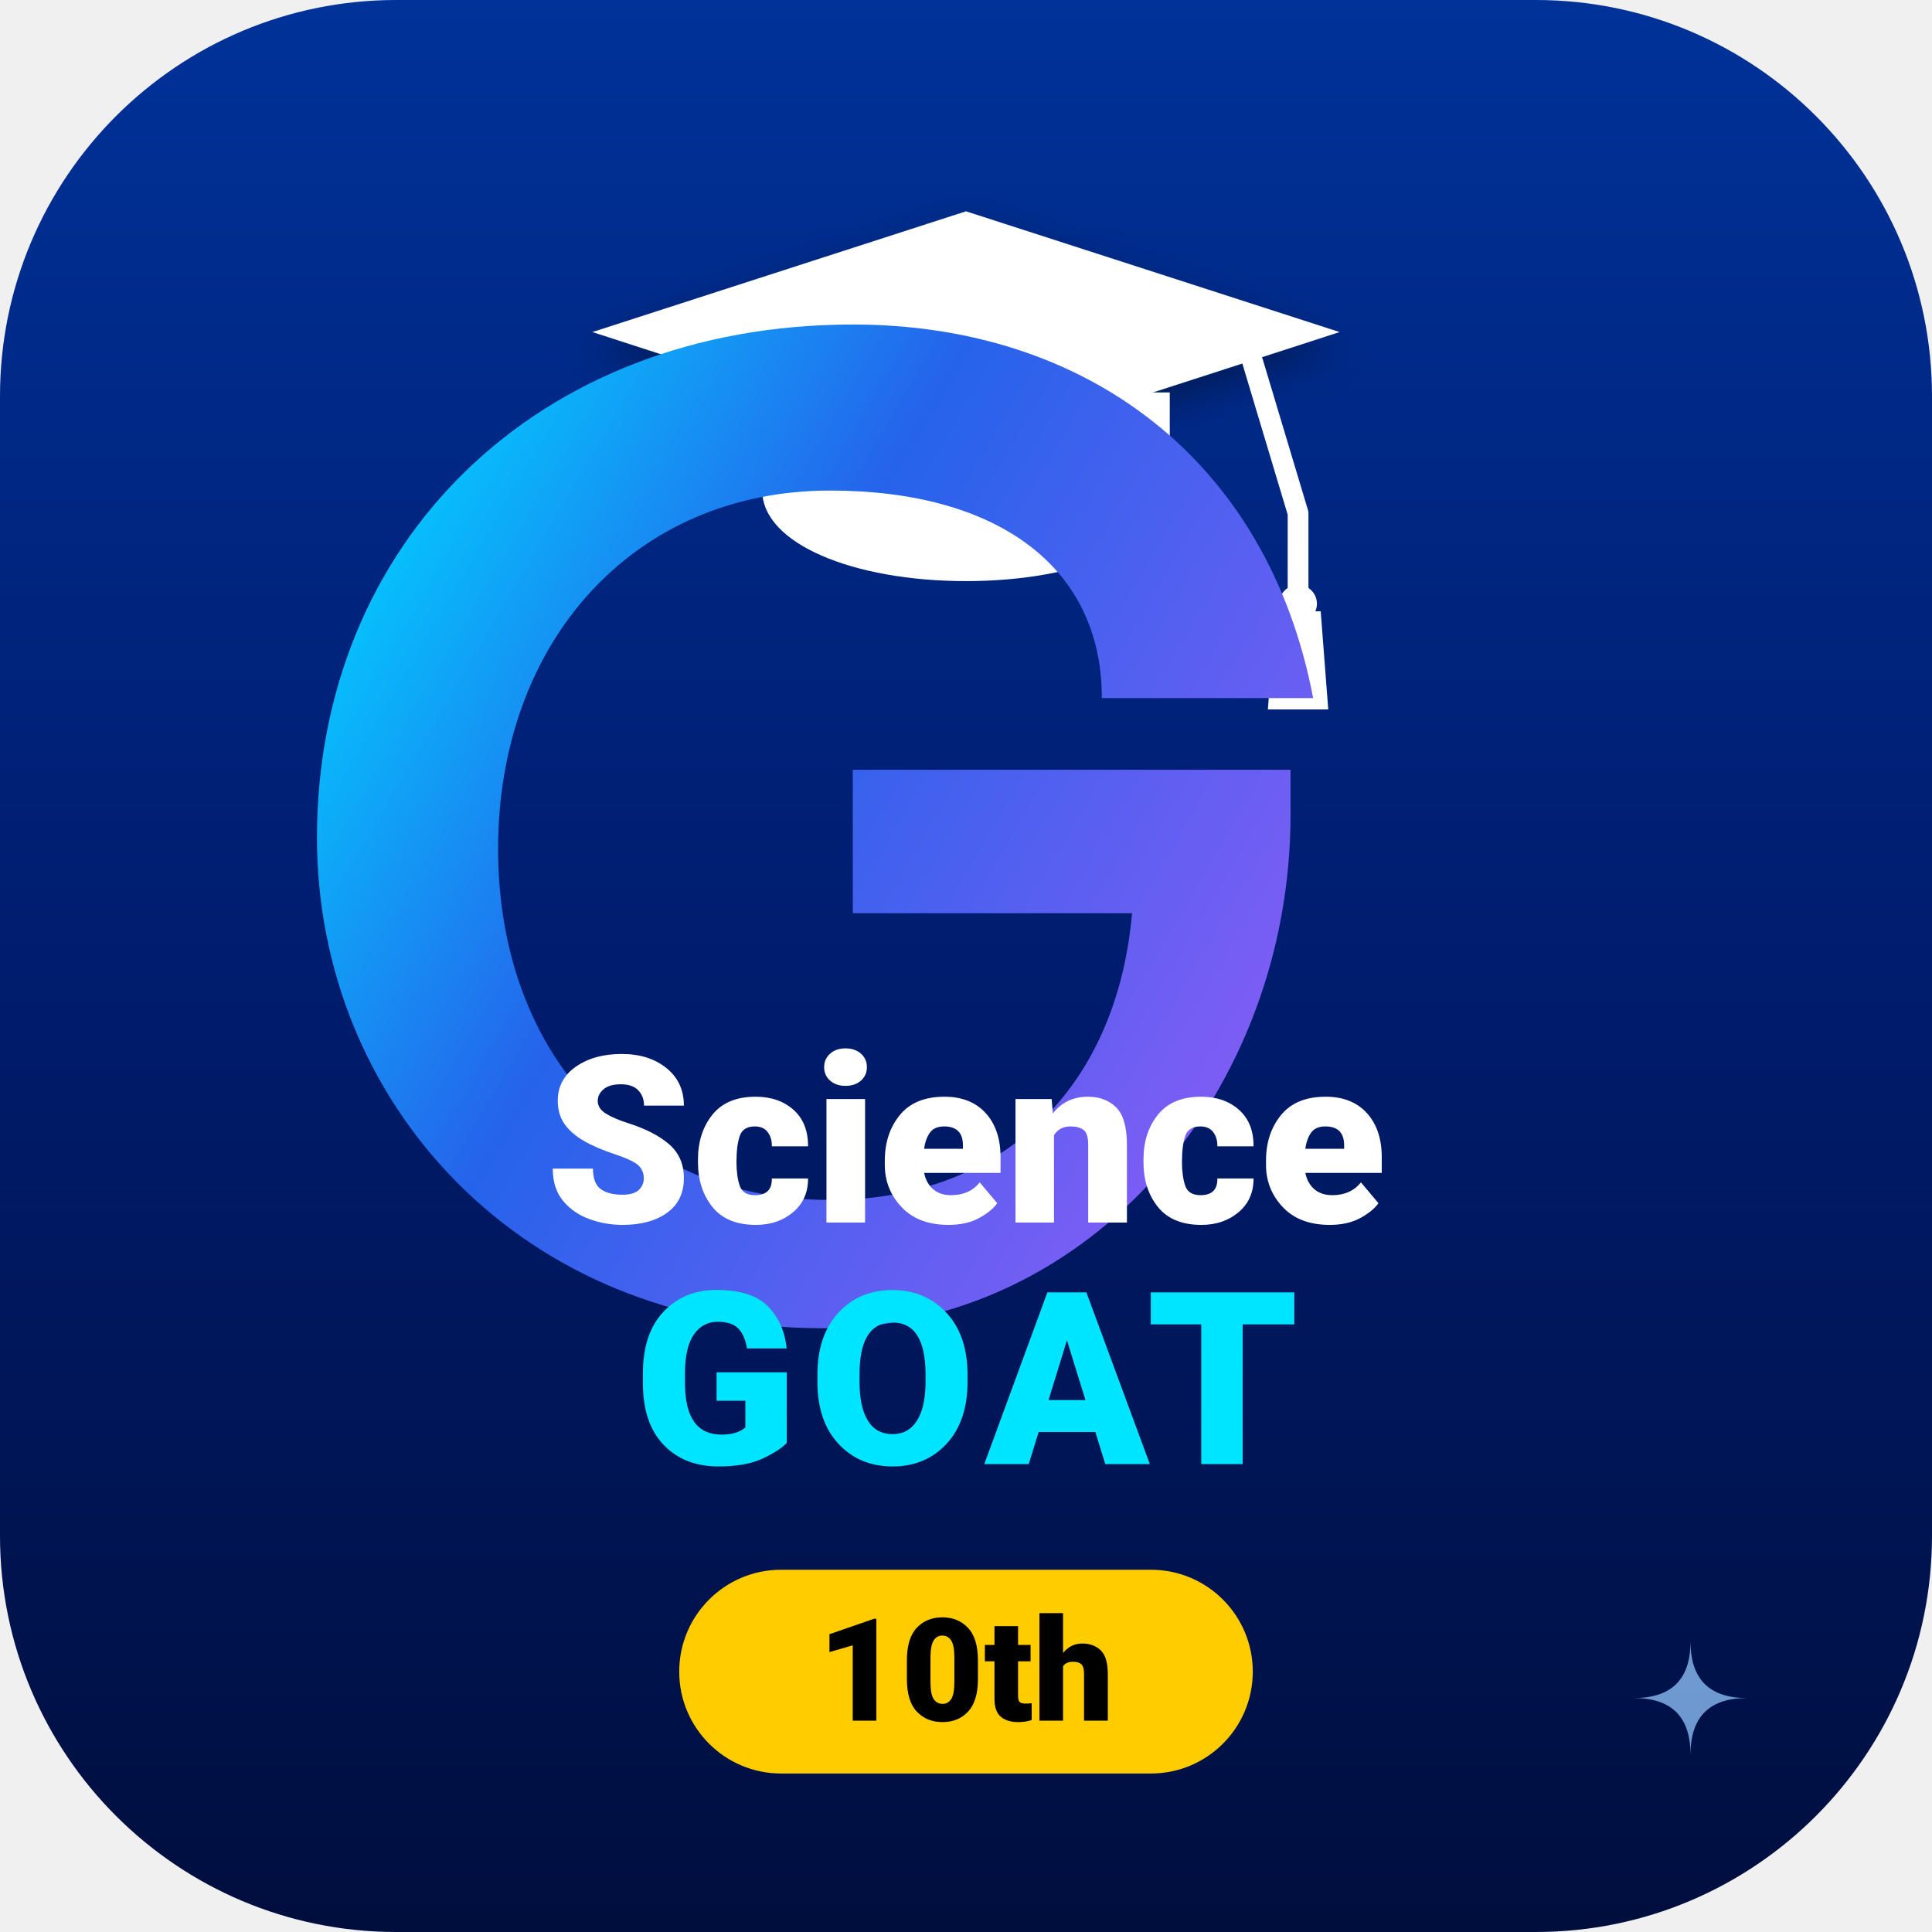
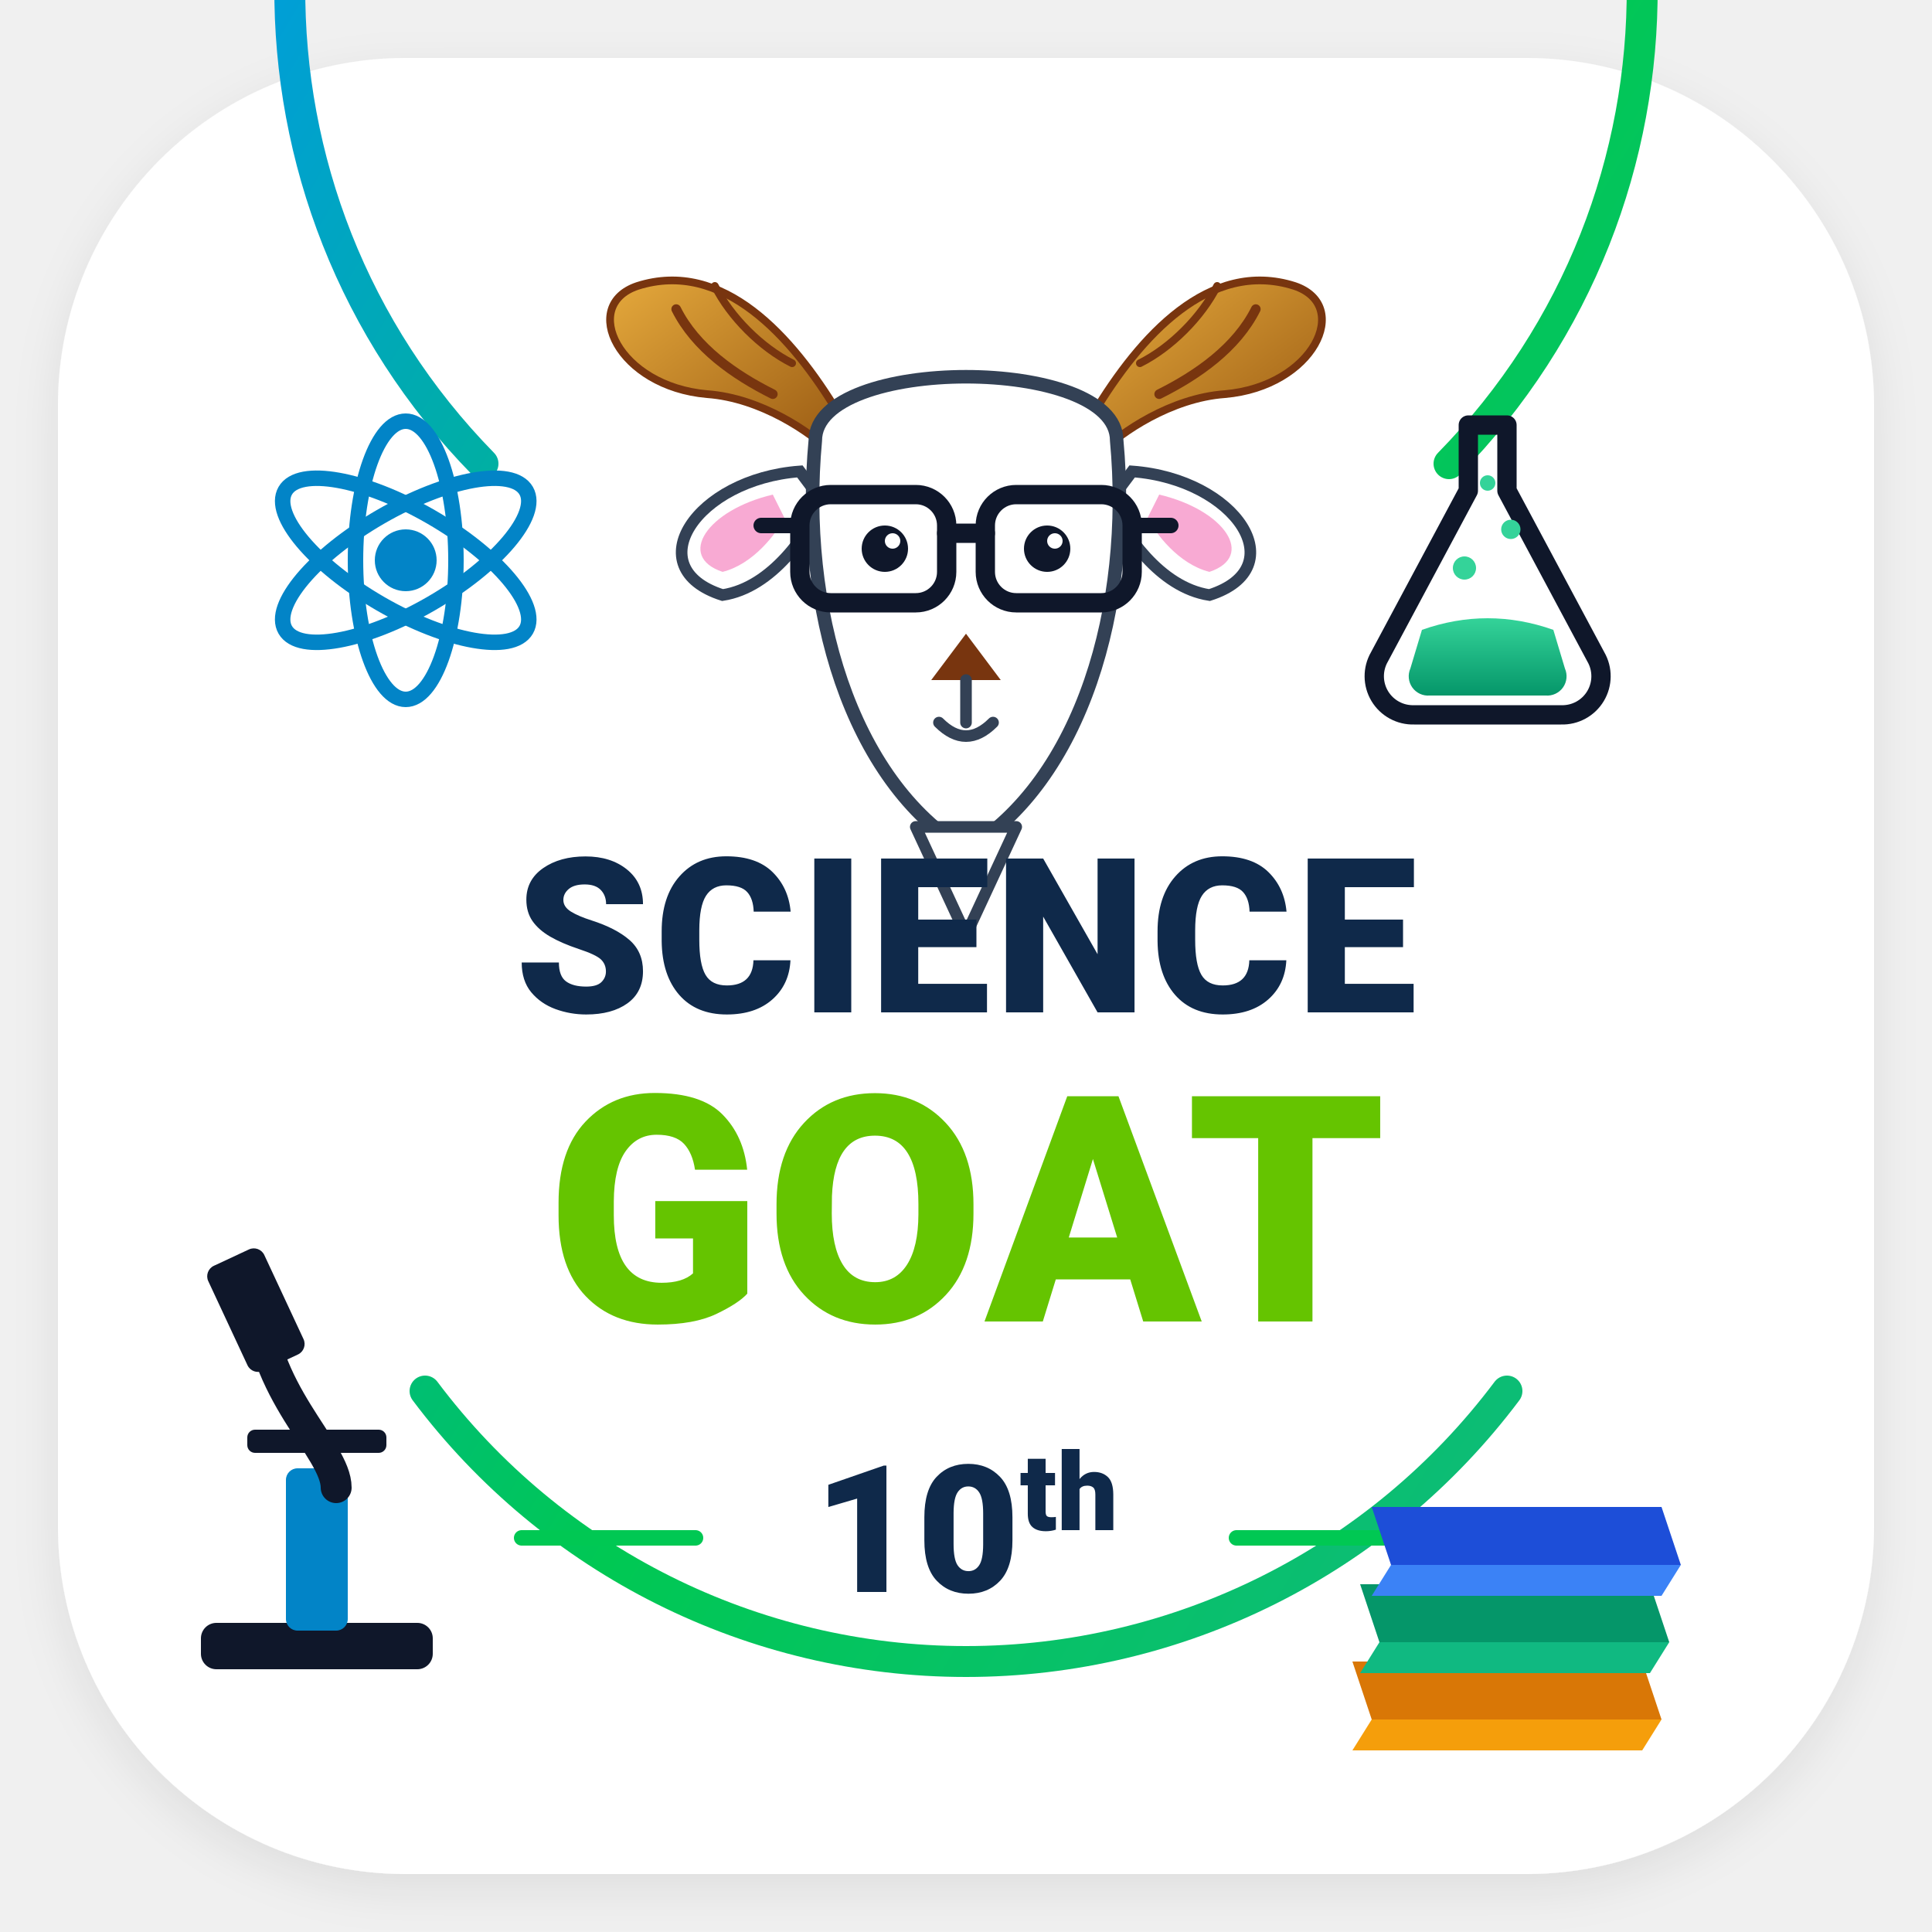
- <svg xmlns="http://www.w3.org/2000/svg" viewBox="0 0 512 512" width="512" height="512">
+ <svg xmlns="http://www.w3.org/2000/svg" viewBox="0 0 500 500" width="100%" height="100%">
  <defs>
-     <linearGradient id="bgGrad" x1="0%" y1="0%" x2="0%" y2="100%">
-       <stop offset="0%" stop-color="#003299" />
-       <stop offset="50%" stop-color="#001C6E" />
-       <stop offset="100%" stop-color="#000E3D" />
+     <linearGradient id="ringGrad" x1="0%" y1="0%" x2="100%" y2="100%">
+       <stop offset="0%" stop-color="#0092FF" />
+       <stop offset="60%" stop-color="#00C853" />
+       <stop offset="100%" stop-color="#10B981" />
    </linearGradient>
-     <linearGradient id="gGrad" x1="0%" y1="20%" x2="100%" y2="80%">
-       <stop offset="0%" stop-color="#00D2FF" />
-       <stop offset="40%" stop-color="#2563EB" />
-       <stop offset="100%" stop-color="#8B5CF6" />
+     <linearGradient id="flaskGrad" x1="0%" y1="0%" x2="0%" y2="100%">
+       <stop offset="0%" stop-color="#34D399" />
+       <stop offset="100%" stop-color="#059669" />
    </linearGradient>
-     <filter id="dropShadow" x="-20%" y="-20%" width="140%" height="140%">
-       <feDropShadow dx="0" dy="4" stdDeviation="5" flood-color="#000000" flood-opacity="0.35" />
+     <linearGradient id="hornGrad" x1="0%" y1="0%" x2="100%" y2="100%">
+       <stop offset="0%" stop-color="#E5A93C" />
+       <stop offset="100%" stop-color="#9A5B13" />
+     </linearGradient>
+     <filter id="shadow" x="-10%" y="-10%" width="120%" height="120%">
+       <feDropShadow dx="0" dy="4" stdDeviation="6" flood-opacity="0.08" />
    </filter>
  </defs>
-   <rect width="512" height="512" rx="105" fill="url(#bgGrad)" />
-   <g transform="translate(0, 8)">
-     <polygon points="256,48 355,80 256,112 157,80" fill="#FFFFFF" filter="url(#dropShadow)" />
-     <path d="M 202,96 L 202,122 C 202,136 226,146 256,146 C 286,146 310,136 310,122 L 310,96 Z" fill="#FFFFFF" />
-     <path d="M 332,88 L 344,128 L 344,152" stroke="#FFFFFF" stroke-width="5.5" stroke-linecap="round" stroke-linejoin="round" fill="none" />
-     <circle cx="344" cy="152" r="5" fill="#FFFFFF" />
-     <path d="M 338,154 L 350,154 L 352,180 L 336,180 Z" fill="#FFFFFF" />
+   <rect x="15" y="15" width="470" height="470" rx="90" fill="#FFFFFF" filter="url(#shadow)" />
+   <path d="M 125,120 A 175,175 0 1,1 375,120 M 390,360 A 175,175 0 0,1 110,360" fill="none" stroke="url(#ringGrad)" stroke-width="8" stroke-linecap="round" />
+   <g transform="translate(65, 105)">
+     <ellipse cx="40" cy="40" rx="36" ry="13" transform="rotate(30 40 40)" fill="none" stroke="#0284C7" stroke-width="4" />
+     <ellipse cx="40" cy="40" rx="36" ry="13" transform="rotate(-30 40 40)" fill="none" stroke="#0284C7" stroke-width="4" />
+     <ellipse cx="40" cy="40" rx="36" ry="13" transform="rotate(90 40 40)" fill="none" stroke="#0284C7" stroke-width="4" />
+     <circle cx="40" cy="40" r="8" fill="#0284C7" />
  </g>
-   <path d="M 292,185 C 292,150 264,130 220,130 C 168,130 132,170 132,225 C 132,280 168,318 220,318 C 266,318 296,288 300,242 L 226,242 L 226,204 L 342,204 L 342,216 C 342,288 290,352 218,352 C 138,352 84,292 84,222 C 84,144 142,86 226,86 C 288,86 336,122 348,185 Z" fill="url(#gGrad)" />
-   <text x="256" y="324" font-family="system-ui, -apple-system, BlinkMacSystemFont, 'Segoe UI', Roboto, Helvetica, Arial, sans-serif" font-size="62" font-weight="800" fill="#FFFFFF" text-anchor="middle" letter-spacing="0">Science</text>
-   <text x="256" y="388" font-family="system-ui, -apple-system, BlinkMacSystemFont, 'Segoe UI', Roboto, Helvetica, Arial, sans-serif" font-size="64" font-weight="900" fill="#00E5FF" text-anchor="middle" letter-spacing="3">GOAT</text>
-   <rect x="180" y="416" width="152" height="54" rx="27" fill="#FFCC00" />
-   <text x="256" y="456" font-family="system-ui, -apple-system, BlinkMacSystemFont, 'Segoe UI', Roboto, Helvetica, Arial, sans-serif" font-size="38" font-weight="900" fill="#000000" text-anchor="middle">10th</text>
-   <path d="M 448,435 C 448,445 453,450 463,450 C 453,450 448,455 448,465 C 448,455 443,450 433,450 C 443,450 448,445 448,435 Z" fill="#93C5FD" opacity="0.75" />
+   <g transform="translate(345, 95)">
+     <path d="M 35,15 L 45,15 L 45,32 L 68,75 A 10,10 0 0,1 59,90 L 21,90 A 10,10 0 0,1 12,75 L 35,32 Z" fill="none" stroke="#0F172A" stroke-width="5" stroke-linejoin="round" />
+     <path d="M 23,68 Q 40,62 57,68 L 60,78 A 5,5 0 0,1 55,85 L 25,85 A 5,5 0 0,1 20,78 Z" fill="url(#flaskGrad)" />
+     <circle cx="34" cy="52" r="3" fill="#34D399" />
+     <circle cx="46" cy="42" r="2.5" fill="#34D399" />
+     <circle cx="40" cy="30" r="2" fill="#34D399" />
+   </g>
+   <g transform="translate(155, 42)">
+     <path d="M 62,65 C 50,45 32,25 10,32 C -5,37 5,58 28,60 C 42,61 55,70 60,75 Z" fill="url(#hornGrad)" stroke="#78350F" stroke-width="2" />
+     <path d="M 20,38 C 25,48 35,55 45,60" fill="none" stroke="#78350F" stroke-width="2.5" stroke-linecap="round" />
+     <path d="M 30,32 C 34,40 42,48 50,52" fill="none" stroke="#78350F" stroke-width="2" stroke-linecap="round" />
+     <path d="M 128,65 C 140,45 158,25 180,32 C 195,37 185,58 162,60 C 148,61 135,70 130,75 Z" fill="url(#hornGrad)" stroke="#78350F" stroke-width="2" />
+     <path d="M 170,38 C 165,48 155,55 145,60" fill="none" stroke="#78350F" stroke-width="2.5" stroke-linecap="round" />
+     <path d="M 160,32 C 156,40 148,48 140,52" fill="none" stroke="#78350F" stroke-width="2" stroke-linecap="round" />
+     <path d="M 52,80 C 25,82 10,105 32,112 C 45,110 54,96 58,88 Z" fill="#FFFFFF" stroke="#334155" stroke-width="3" />
+     <path d="M 45,86 C 28,90 20,102 32,106 C 40,104 46,96 48,92 Z" fill="#F472B6" opacity="0.6" />
+     <path d="M 138,80 C 165,82 180,105 158,112 C 145,110 136,96 132,88 Z" fill="#FFFFFF" stroke="#334155" stroke-width="3" />
+     <path d="M 145,86 C 162,90 170,102 158,106 C 150,104 144,96 142,92 Z" fill="#F472B6" opacity="0.6" />
+     <path d="M 56,72 C 56,50 134,50 134,72 C 138,115 125,160 95,178 C 65,160 52,115 56,72 Z" fill="#FFFFFF" stroke="#334155" stroke-width="3.5" stroke-linejoin="round" />
+     <path d="M 82,172 L 95,200 L 108,172 Z" fill="#FFFFFF" stroke="#334155" stroke-width="3" stroke-linejoin="round" />
+     <circle cx="74" cy="100" r="6" fill="#0F172A" />
+     <circle cx="116" cy="100" r="6" fill="#0F172A" />
+     <circle cx="76" cy="98" r="2" fill="#FFFFFF" />
+     <circle cx="118" cy="98" r="2" fill="#FFFFFF" />
+     <polygon points="95,122 86,134 104,134" fill="#78350F" />
+     <path d="M 95,134 L 95,145 M 88,145 Q 95,152 102,145" fill="none" stroke="#334155" stroke-width="3" stroke-linecap="round" />
+     <rect x="52" y="86" width="38" height="28" rx="8" fill="none" stroke="#0F172A" stroke-width="5" />
+     <rect x="100" y="86" width="38" height="28" rx="8" fill="none" stroke="#0F172A" stroke-width="5" />
+     <line x1="90" y1="96" x2="100" y2="96" stroke="#0F172A" stroke-width="5" stroke-linecap="round" />
+     <line x1="42" y1="94" x2="52" y2="94" stroke="#0F172A" stroke-width="4" stroke-linecap="round" />
+     <line x1="138" y1="94" x2="148" y2="94" stroke="#0F172A" stroke-width="4" stroke-linecap="round" />
+   </g>
+   <text x="250" y="262" text-anchor="middle" font-family="-apple-system, BlinkMacSystemFont, 'Segoe UI', Roboto, 'Arial Black', sans-serif" font-weight="900" font-size="56" fill="#0F294A" letter-spacing="1">SCIENCE</text>
+   <text x="250" y="342" text-anchor="middle" font-family="-apple-system, BlinkMacSystemFont, 'Segoe UI', Roboto, 'Arial Black', sans-serif" font-weight="900" font-size="82" fill="#65C400" letter-spacing="1">GOAT</text>
+   <g transform="translate(0, 370)">
+     <line x1="135" y1="28" x2="180" y2="28" stroke="#00C853" stroke-width="4" stroke-linecap="round" />
+     <text x="250" y="42" text-anchor="middle" font-family="-apple-system, BlinkMacSystemFont, 'Segoe UI', Roboto, 'Arial Black', sans-serif" font-weight="900" font-size="46" fill="#0F294A">10<tspan font-size="28" dy="-16">th</tspan>
+     </text>
+     <line x1="320" y1="28" x2="365" y2="28" stroke="#00C853" stroke-width="4" stroke-linecap="round" />
+   </g>
+   <g transform="translate(42, 310)">
+     <rect x="10" y="110" width="60" height="12" rx="4" fill="#0F172A" />
+     <rect x="32" y="70" width="16" height="42" rx="3" fill="#0284C7" />
+     <path d="M 25,25 C 25,50 45,65 45,75" fill="none" stroke="#0F172A" stroke-width="8" stroke-linecap="round" />
+     <rect x="12" y="15" width="16" height="30" rx="3" transform="rotate(-25 20 20)" fill="#0F172A" />
+     <rect x="22" y="60" width="36" height="6" rx="2" fill="#0F172A" />
+   </g>
+   <g transform="translate(340, 365)">
+     <path d="M 10,65 L 85,65 L 90,80 L 15,80 Z" fill="#D97706" />
+     <path d="M 15,80 L 90,80 L 85,88 L 10,88 Z" fill="#F59E0B" />
+     <path d="M 12,45 L 87,45 L 92,60 L 17,60 Z" fill="#059669" />
+     <path d="M 17,60 L 92,60 L 87,68 L 12,68 Z" fill="#10B981" />
+     <path d="M 15,25 L 90,25 L 95,40 L 20,40 Z" fill="#1D4ED8" />
+     <path d="M 20,40 L 95,40 L 90,48 L 15,48 Z" fill="#3B82F6" />
+   </g>
</svg>
